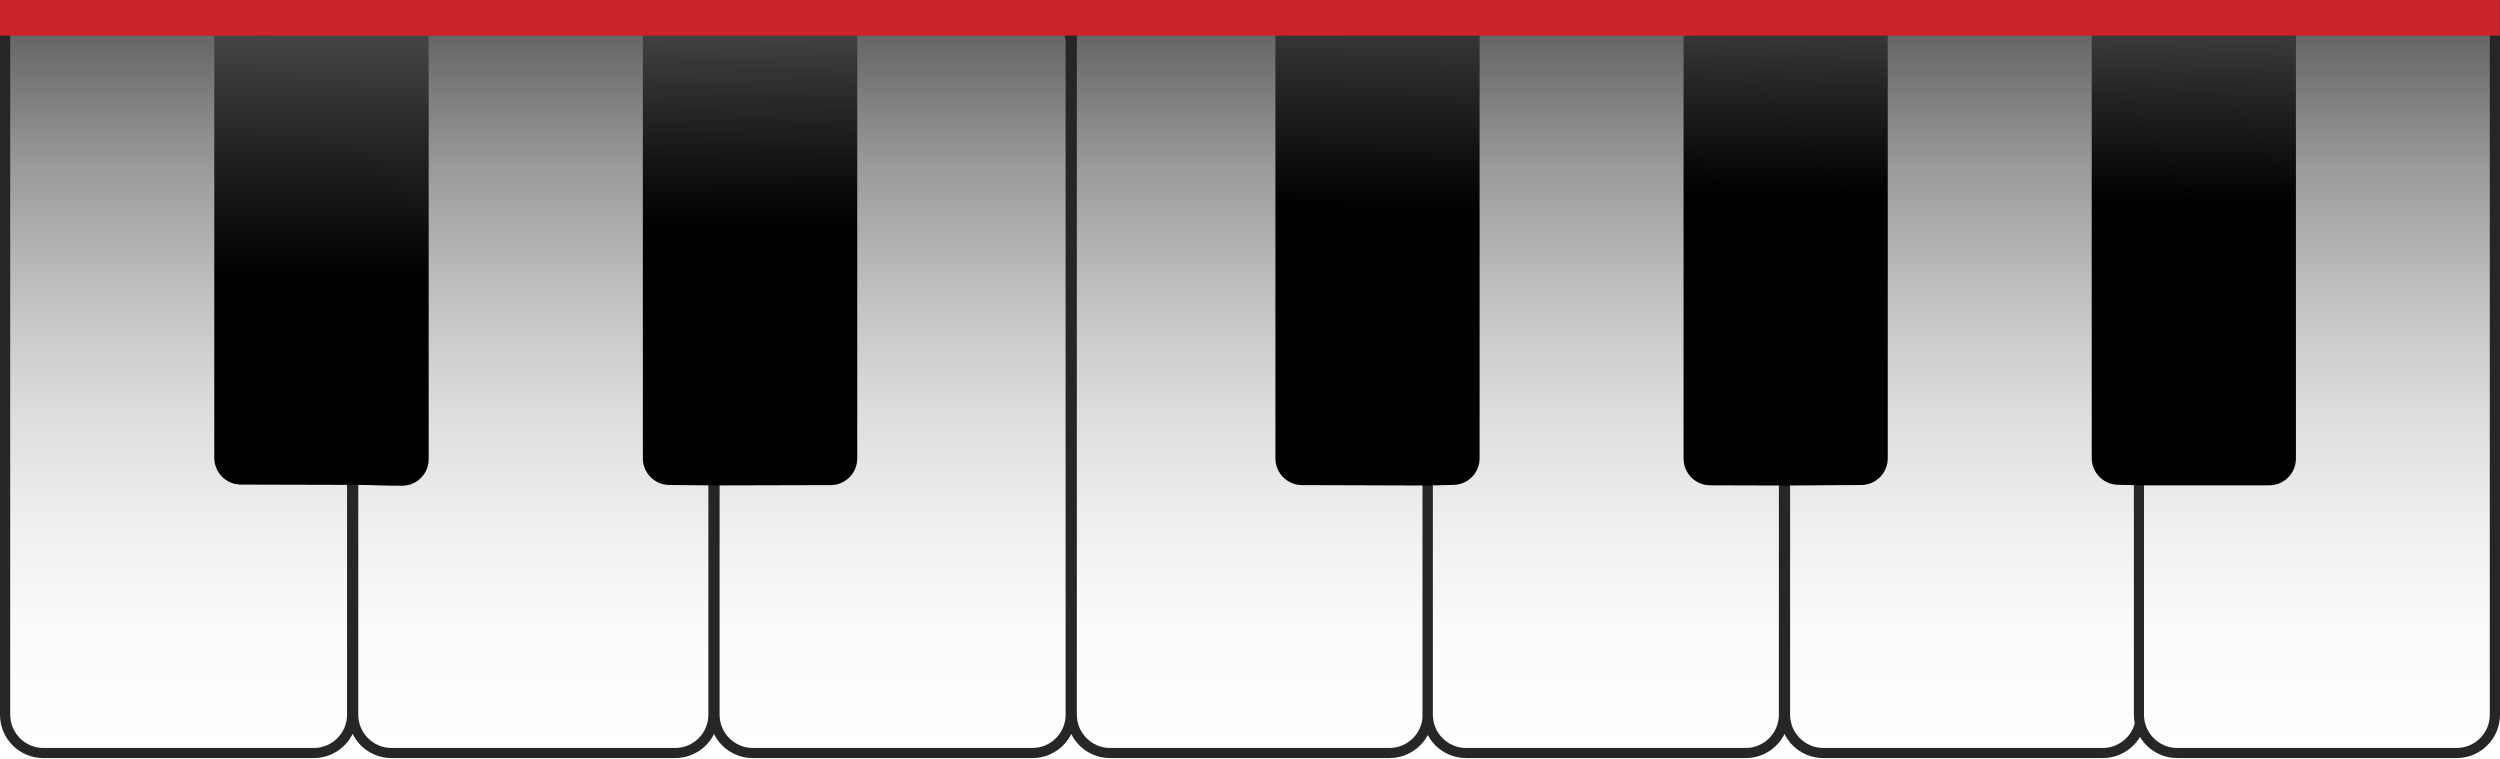
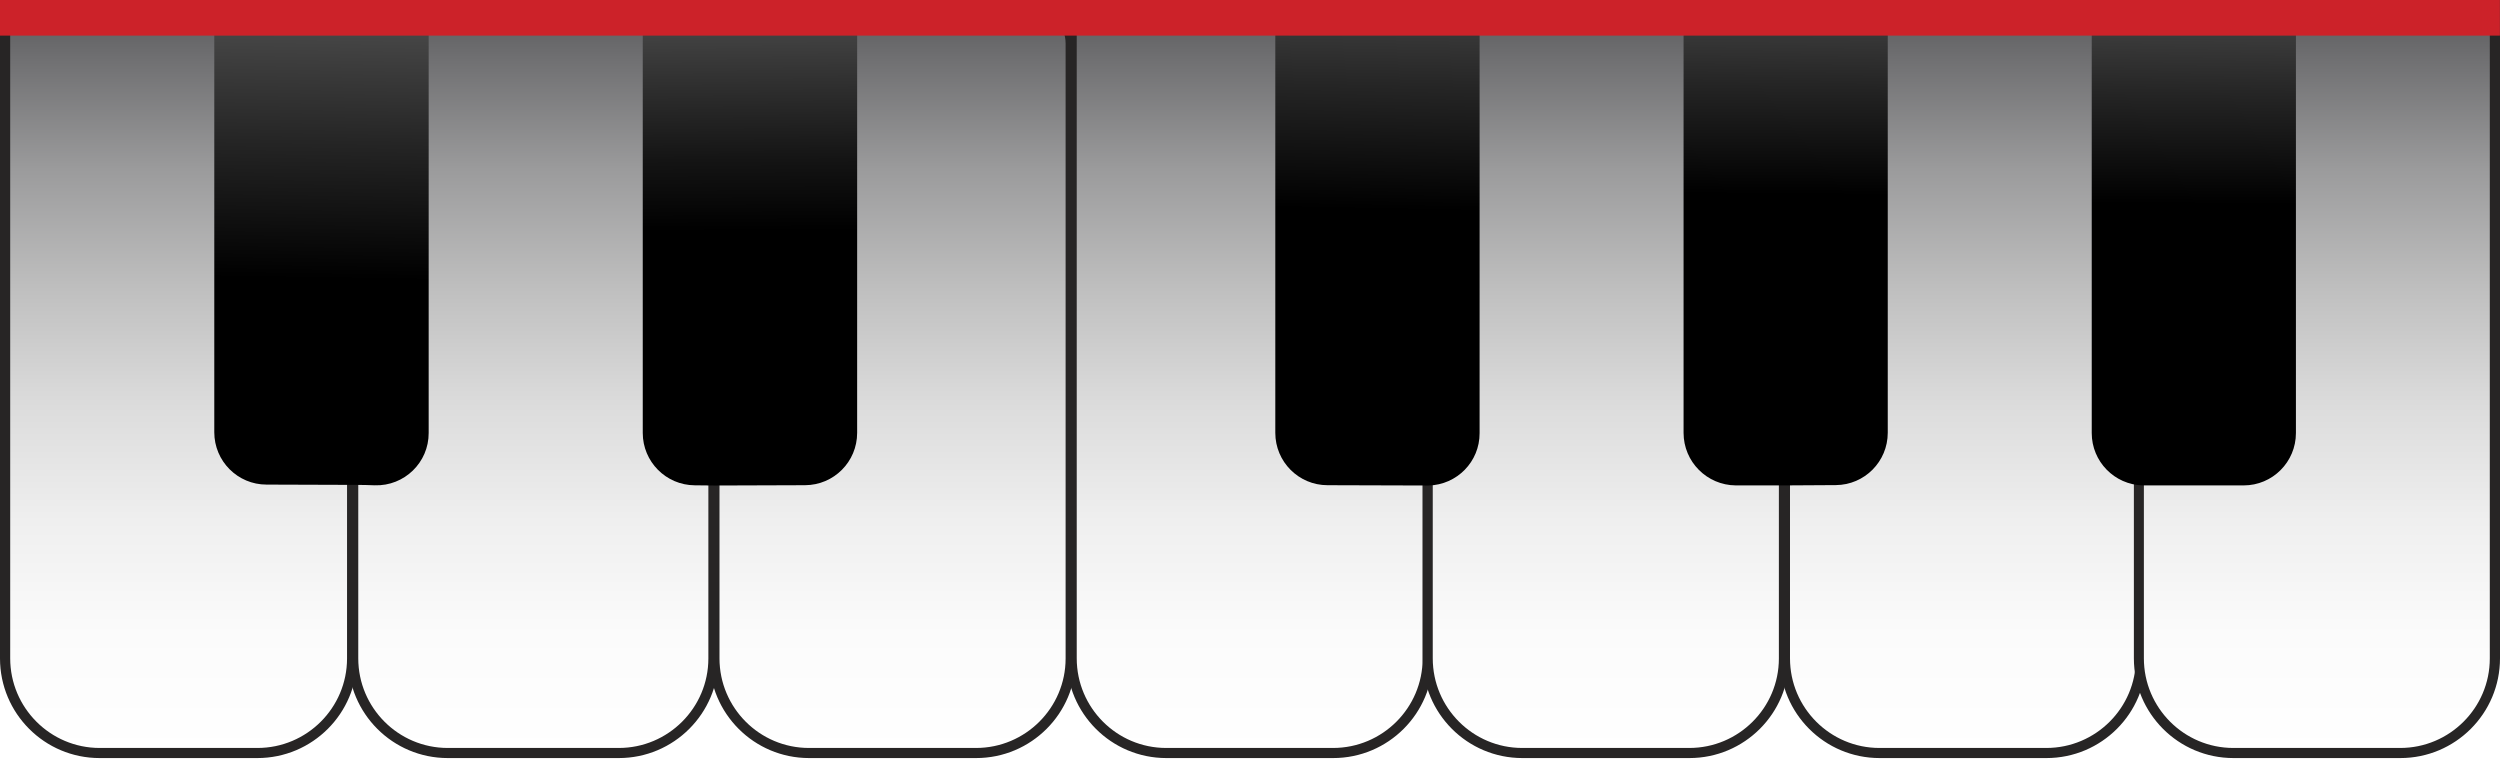
- <svg xmlns="http://www.w3.org/2000/svg" id="Layer_2" data-name="Layer 2" viewBox="0 0 245 74.3">
+ <svg xmlns="http://www.w3.org/2000/svg" xmlns:xlink="http://www.w3.org/1999/xlink" id="Layer_2" data-name="Layer 2" viewBox="0 0 245 74.3">
  <defs>
    <style>
      .cls-1 {
        fill: url(#linear-gradient-8);
      }

      .cls-2 {
        fill: url(#linear-gradient-7);
      }

      .cls-3 {
        fill: url(#linear-gradient-5);
      }

      .cls-4 {
        fill: url(#linear-gradient-6);
      }

      .cls-5 {
        fill: url(#linear-gradient-9);
      }

      .cls-6 {
        fill: url(#linear-gradient-4);
      }

      .cls-7 {
        fill: url(#linear-gradient-3);
      }

      .cls-8 {
        fill: url(#linear-gradient-2);
      }

      .cls-9 {
        fill: url(#linear-gradient);
      }

      .cls-10 {
        fill: #cc2229;
      }

      .cls-11 {
        fill: url(#linear-gradient-10);
      }

      .cls-12 {
        fill: url(#linear-gradient-11);
      }

      .cls-13 {
        fill: url(#linear-gradient-12);
      }

      .cls-14 {
        fill: #272525;
      }
    </style>
-     <linearGradient id="linear-gradient" x1="17.51" y1="73.8" x2="17.51" y2=".5" gradientUnits="userSpaceOnUse">
+     <linearGradient id="linear-gradient" x1="17.5" y1="73.8" x2="17.5" y2=".5" gradientUnits="userSpaceOnUse">
      <stop offset="0" stop-color="#fff" />
      <stop offset=".16" stop-color="#fbfbfb" />
      <stop offset=".31" stop-color="#efefef" />
      <stop offset=".47" stop-color="#dbdbdb" />
      <stop offset=".62" stop-color="#bfbfbf" />
      <stop offset=".78" stop-color="#9b9b9c" />
      <stop offset=".93" stop-color="#6f6f71" />
      <stop offset="1" stop-color="#59595b" />
    </linearGradient>
-     <linearGradient id="linear-gradient-2" x1="52.27" y1="73.8" x2="52.27" y2=".5" gradientUnits="userSpaceOnUse">
-       <stop offset="0" stop-color="#fff" />
-       <stop offset=".16" stop-color="#fbfbfb" />
-       <stop offset=".31" stop-color="#efefef" />
-       <stop offset=".47" stop-color="#dbdbdb" />
-       <stop offset=".62" stop-color="#bfbfbf" />
-       <stop offset=".78" stop-color="#9b9b9c" />
-       <stop offset=".93" stop-color="#6f6f71" />
-       <stop offset="1" stop-color="#59595b" />
-     </linearGradient>
-     <linearGradient id="linear-gradient-3" x1="87.47" y1="73.8" x2="87.47" y2=".5" gradientUnits="userSpaceOnUse">
-       <stop offset="0" stop-color="#fff" />
-       <stop offset=".16" stop-color="#fbfbfb" />
-       <stop offset=".31" stop-color="#efefef" />
-       <stop offset=".47" stop-color="#dbdbdb" />
-       <stop offset=".62" stop-color="#bfbfbf" />
-       <stop offset=".78" stop-color="#9b9b9c" />
-       <stop offset=".93" stop-color="#6f6f71" />
-       <stop offset="1" stop-color="#59595b" />
-     </linearGradient>
-     <linearGradient id="linear-gradient-4" x1="122.48" y1="73.8" x2="122.48" y2=".5" gradientUnits="userSpaceOnUse">
-       <stop offset="0" stop-color="#fff" />
-       <stop offset=".16" stop-color="#fbfbfb" />
-       <stop offset=".31" stop-color="#efefef" />
-       <stop offset=".47" stop-color="#dbdbdb" />
-       <stop offset=".62" stop-color="#bfbfbf" />
-       <stop offset=".78" stop-color="#9b9b9c" />
-       <stop offset=".93" stop-color="#6f6f71" />
-       <stop offset="1" stop-color="#59595b" />
-     </linearGradient>
-     <linearGradient id="linear-gradient-5" x1="157.37" y1="73.8" x2="157.37" y2=".5" gradientUnits="userSpaceOnUse">
-       <stop offset="0" stop-color="#fff" />
-       <stop offset=".16" stop-color="#fbfbfb" />
-       <stop offset=".31" stop-color="#efefef" />
-       <stop offset=".47" stop-color="#dbdbdb" />
-       <stop offset=".62" stop-color="#bfbfbf" />
-       <stop offset=".78" stop-color="#9b9b9c" />
-       <stop offset=".93" stop-color="#6f6f71" />
-       <stop offset="1" stop-color="#59595b" />
-     </linearGradient>
-     <linearGradient id="linear-gradient-6" x1="192.38" y1="73.8" x2="192.38" y2=".5" gradientUnits="userSpaceOnUse">
-       <stop offset="0" stop-color="#fff" />
-       <stop offset=".16" stop-color="#fbfbfb" />
-       <stop offset=".31" stop-color="#efefef" />
-       <stop offset=".47" stop-color="#dbdbdb" />
-       <stop offset=".62" stop-color="#bfbfbf" />
-       <stop offset=".78" stop-color="#9b9b9c" />
-       <stop offset=".93" stop-color="#6f6f71" />
-       <stop offset="1" stop-color="#59595b" />
-     </linearGradient>
-     <linearGradient id="linear-gradient-7" x1="227.05" y1="73.8" x2="227.05" y2=".5" gradientUnits="userSpaceOnUse">
-       <stop offset="0" stop-color="#fff" />
-       <stop offset=".16" stop-color="#fbfbfb" />
-       <stop offset=".31" stop-color="#efefef" />
-       <stop offset=".47" stop-color="#dbdbdb" />
-       <stop offset=".62" stop-color="#bfbfbf" />
-       <stop offset=".78" stop-color="#9b9b9c" />
-       <stop offset=".93" stop-color="#6f6f71" />
-       <stop offset="1" stop-color="#59595b" />
-     </linearGradient>
-     <linearGradient id="linear-gradient-8" x1="31.82" y1="2.51" x2="31.44" y2="27.35" gradientUnits="userSpaceOnUse">
+     <linearGradient id="linear-gradient-2" x1="52.27" x2="52.27" xlink:href="#linear-gradient" />
+     <linearGradient id="linear-gradient-3" x1="87.47" x2="87.47" xlink:href="#linear-gradient" />
+     <linearGradient id="linear-gradient-4" x1="122.48" x2="122.48" xlink:href="#linear-gradient" />
+     <linearGradient id="linear-gradient-5" x1="157.37" x2="157.37" xlink:href="#linear-gradient" />
+     <linearGradient id="linear-gradient-6" x1="192.38" x2="192.38" xlink:href="#linear-gradient" />
+     <linearGradient id="linear-gradient-7" x1="227.05" y1="73.8" x2="227.05" y2=".5" xlink:href="#linear-gradient" />
+     <linearGradient id="linear-gradient-8" x1="31.8" y1="2.51" x2="31.42" y2="27.33" gradientUnits="userSpaceOnUse">
      <stop offset="0" stop-color="#484848" />
      <stop offset=".46" stop-color="#252525" />
      <stop offset="1" stop-color="#000" />
    </linearGradient>
-     <linearGradient id="linear-gradient-9" x1="73.39" y1="1.62" x2="73.5" y2="22.64" gradientUnits="userSpaceOnUse">
+     <linearGradient id="linear-gradient-9" x1="73.4" y1="1.62" x2="73.51" y2="22.64" gradientUnits="userSpaceOnUse">
      <stop offset="0" stop-color="#484848" />
      <stop offset=".67" stop-color="#141414" />
      <stop offset="1" stop-color="#000" />
    </linearGradient>
-     <linearGradient id="linear-gradient-10" x1="135.48" y1="-1.78" x2="135.05" y2="20.56" gradientUnits="userSpaceOnUse">
-       <stop offset="0" stop-color="#484848" />
-       <stop offset=".46" stop-color="#252525" />
-       <stop offset="1" stop-color="#000" />
-     </linearGradient>
-     <linearGradient id="linear-gradient-11" x1="175.21" y1="-.95" x2="175.04" y2="19.06" gradientUnits="userSpaceOnUse">
-       <stop offset="0" stop-color="#484848" />
-       <stop offset=".46" stop-color="#252525" />
-       <stop offset="1" stop-color="#000" />
-     </linearGradient>
-     <linearGradient id="linear-gradient-12" x1="215.22" y1="-.03" x2="215.03" y2="19.99" gradientUnits="userSpaceOnUse">
-       <stop offset="0" stop-color="#484848" />
-       <stop offset=".46" stop-color="#252525" />
-       <stop offset="1" stop-color="#000" />
-     </linearGradient>
+     <linearGradient id="linear-gradient-10" x1="135.45" y1="-1.78" x2="135.03" y2="20.54" xlink:href="#linear-gradient-8" />
+     <linearGradient id="linear-gradient-11" x1="175.2" y1="-.95" x2="175.03" y2="19.06" xlink:href="#linear-gradient-8" />
+     <linearGradient id="linear-gradient-12" x1="215.21" y1="-.03" x2="215.02" y2="19.99" xlink:href="#linear-gradient-8" />
  </defs>
  <g id="Layer_1-2" data-name="Layer 1">
    <g>
      <g>
-         <path class="cls-9" d="M4.25,73.79c-1,0-1.94-.39-2.65-1.1-.71-.71-1.1-1.65-1.1-2.65V.5h30.26c2.07,0,3.75,1.68,3.75,3.75v65.8c0,2.07-1.68,3.75-3.75,3.75H4.25Z" />
-         <path class="cls-14" d="M30.76,1c1.79,0,3.25,1.46,3.25,3.25v65.8c0,1.79-1.46,3.25-3.25,3.25H4.25c-1.79,0-3.25-1.47-3.25-3.26V1h29.76ZM30.76,0H0v70.04c0,2.35,1.89,4.25,4.24,4.25h26.51s0,0,0,0c2.35,0,4.25-1.9,4.25-4.25V4.25c0-2.35-1.9-4.25-4.25-4.25h0Z" />
+         <path class="cls-9" d="M9.77,73.8c-5.11,0-9.27-4.16-9.27-9.27V.5h30.26c2.07,0,3.75,1.68,3.75,3.75v60.28c0,5.11-4.16,9.27-9.27,9.27h-15.47Z" />
+         <path class="cls-14" d="M30.76,1c1.79,0,3.25,1.46,3.25,3.25v60.28c0,4.84-3.94,8.77-8.78,8.77h-15.46c-4.84,0-8.77-3.94-8.77-8.78V1h29.76ZM30.76,0H0v64.52c0,5.4,4.37,9.77,9.76,9.77h15.46s0,0,0,0c5.4,0,9.77-4.38,9.77-9.77V4.25c0-2.35-1.9-4.25-4.25-4.25h0Z" />
      </g>
      <g>
-         <path class="cls-8" d="M38.36,73.79c-2.07,0-3.75-1.68-3.75-3.75V.5h35.31v69.55c0,2.07-1.68,3.75-3.75,3.75h-27.81Z" />
-         <path class="cls-14" d="M69.42,1v69.05c0,1.79-1.46,3.25-3.25,3.25h-27.81c-1.79,0-3.25-1.47-3.25-3.26V1h34.31ZM70.42,0h-36.3v70.04c0,2.35,1.89,4.25,4.24,4.25h27.81s0,0,0,0c2.35,0,4.25-1.9,4.25-4.25V0h0Z" />
+         <path class="cls-8" d="M43.88,73.8c-5.11,0-9.27-4.16-9.27-9.27V.5h30.29c2.77,0,5.02,2.25,5.02,5.02v59.01c0,5.11-4.16,9.27-9.27,9.27h-16.76Z" />
+         <path class="cls-14" d="M64.9,1c2.49,0,4.52,2.03,4.52,4.52v59.01c0,4.84-3.94,8.77-8.78,8.77h-16.76c-4.84,0-8.77-3.94-8.77-8.78V1h29.79ZM64.9,0h-30.78v64.52c0,5.4,4.37,9.77,9.76,9.77h16.76s0,0,0,0c5.4,0,9.77-4.38,9.77-9.77V5.52c0-3.05-2.47-5.52-5.52-5.52h0Z" />
      </g>
      <g>
-         <path class="cls-7" d="M73.77,73.79c-2.07,0-3.75-1.68-3.75-3.75V.5h31.16c2.07,0,3.75,1.68,3.75,3.75v65.8c0,2.07-1.68,3.75-3.75,3.75h-27.41Z" />
-         <path class="cls-14" d="M101.18,1c1.79,0,3.25,1.46,3.25,3.25v65.8c0,1.79-1.46,3.25-3.25,3.25h-27.41c-1.79,0-3.25-1.47-3.25-3.26V1h30.66ZM101.18,0h-31.65v70.04c0,2.35,1.89,4.25,4.24,4.25h27.41s0,0,0,0c2.35,0,4.25-1.9,4.25-4.25V4.25c0-2.35-1.9-4.25-4.25-4.25h0Z" />
+         <path class="cls-7" d="M79.29,73.8c-5.11,0-9.27-4.16-9.27-9.27V.5h31.16c2.07,0,3.75,1.68,3.75,3.75v60.28c0,5.11-4.16,9.27-9.27,9.27h-16.37Z" />
+         <path class="cls-14" d="M101.18,1c1.79,0,3.25,1.46,3.25,3.25v60.28c0,4.84-3.94,8.77-8.78,8.77h-16.37c-4.84,0-8.77-3.94-8.77-8.78V1h30.66ZM101.18,0h-31.65v64.52c0,5.4,4.37,9.77,9.76,9.77h16.37s0,0,0,0c5.4,0,9.77-4.38,9.77-9.77V4.25c0-2.35-1.9-4.25-4.25-4.25h0Z" />
      </g>
      <g>
-         <path class="cls-6" d="M108.78,73.79c-2.07,0-3.75-1.68-3.75-3.75V.5h34.89v69.55c0,2.07-1.68,3.75-3.75,3.75h-27.39Z" />
-         <path class="cls-14" d="M139.42,1v69.05c0,1.79-1.46,3.25-3.25,3.25h-27.39c-1.79,0-3.25-1.47-3.25-3.26V1h33.89ZM140.42,0h-35.88v70.04c0,2.35,1.89,4.25,4.24,4.25h27.39s0,0,0,0c2.35,0,4.25-1.9,4.25-4.25V0h0Z" />
+         <path class="cls-6" d="M114.3,73.8c-5.11,0-9.27-4.16-9.27-9.27V.5h29.87c2.77,0,5.02,2.25,5.02,5.02v59.01c0,5.11-4.16,9.27-9.27,9.27h-16.35Z" />
+         <path class="cls-14" d="M134.9,1c2.49,0,4.52,2.03,4.52,4.52v59.01c0,4.84-3.94,8.77-8.78,8.77h-16.35c-4.84,0-8.77-3.94-8.77-8.78V1h29.37ZM134.9,0h-30.36v64.52c0,5.4,4.37,9.77,9.76,9.77h16.35s0,0,0,0c5.4,0,9.77-4.38,9.77-9.77V5.52c0-3.05-2.47-5.52-5.52-5.52h0Z" />
      </g>
      <g>
-         <path class="cls-3" d="M143.67,73.79c-1,0-1.94-.39-2.65-1.1-.71-.71-1.1-1.65-1.1-2.65V.5h31.16c2.07,0,3.75,1.68,3.75,3.75v65.8c0,2.07-1.68,3.75-3.75,3.75h-27.41Z" />
-         <path class="cls-14" d="M171.08,1c1.79,0,3.25,1.46,3.25,3.25v65.8c0,1.79-1.46,3.25-3.25,3.25h-27.41c-1.79,0-3.25-1.47-3.25-3.26V1h30.66ZM171.08,0h-31.65v70.04c0,2.35,1.89,4.25,4.24,4.25h27.41s0,0,0,0c2.35,0,4.25-1.9,4.25-4.25V4.25C175.33,1.9,173.43,0,171.08,0h0Z" />
+         <path class="cls-3" d="M149.19,73.8c-5.11,0-9.27-4.16-9.27-9.27V.5h31.16c2.07,0,3.75,1.68,3.75,3.75v60.28c0,5.11-4.16,9.27-9.27,9.27h-16.37Z" />
+         <path class="cls-14" d="M171.08,1c1.79,0,3.25,1.46,3.25,3.25v60.28c0,4.84-3.94,8.77-8.78,8.77h-16.37c-4.84,0-8.77-3.94-8.77-8.78V1h30.66ZM171.08,0h-31.65v64.52c0,5.4,4.37,9.77,9.76,9.77h16.37s0,0,0,0c5.4,0,9.77-4.38,9.77-9.77V4.25C175.33,1.9,173.42,0,171.08,0h0Z" />
      </g>
      <g>
-         <path class="cls-4" d="M178.68,73.79c-2.07,0-3.75-1.68-3.75-3.75V.5h34.89v69.55c0,2.07-1.68,3.75-3.75,3.75h-27.39Z" />
-         <path class="cls-14" d="M209.32,1v69.05c0,1.79-1.46,3.25-3.25,3.25h-27.39c-1.79,0-3.25-1.47-3.25-3.26V1h33.89ZM210.32,0h-35.88v70.04c0,2.35,1.89,4.25,4.24,4.25h27.39s0,0,0,0c2.35,0,4.25-1.9,4.25-4.25V0h0Z" />
+         <path class="cls-4" d="M184.2,73.8c-5.11,0-9.27-4.16-9.27-9.27V.5h29.87c2.77,0,5.02,2.25,5.02,5.02v59.01c0,5.11-4.16,9.27-9.27,9.27h-16.35Z" />
+         <path class="cls-14" d="M204.8,1c2.49,0,4.52,2.03,4.52,4.52v59.01c0,4.84-3.94,8.77-8.78,8.77h-16.35c-4.84,0-8.77-3.94-8.77-8.78V1h29.37ZM204.8,0h-30.36v64.52c0,5.4,4.37,9.77,9.76,9.77h16.35s0,0,0,0c5.4,0,9.77-4.38,9.77-9.77V5.52C210.32,2.47,207.85,0,204.8,0h0Z" />
      </g>
      <g>
-         <path class="cls-2" d="M213.36,73.79c-2.07,0-3.75-1.68-3.75-3.75V.5h34.89v69.55c0,2.07-1.68,3.75-3.75,3.75h-27.39Z" />
-         <path class="cls-14" d="M244,1v69.05c0,1.79-1.46,3.25-3.25,3.25h-27.39c-1.79,0-3.25-1.47-3.25-3.26V1h33.89ZM245,0h-35.88v70.04c0,2.35,1.89,4.25,4.24,4.25h27.39s0,0,0,0c2.35,0,4.25-1.9,4.25-4.25V0h0Z" />
+         <path class="cls-2" d="M218.88,73.8c-5.11,0-9.27-4.16-9.27-9.27V.5h34.89v64.03c0,5.11-4.16,9.27-9.27,9.27h-16.35Z" />
+         <path class="cls-14" d="M244,1v63.53c0,4.84-3.94,8.77-8.78,8.77h-16.35c-4.84,0-8.77-3.94-8.77-8.78V1h33.89ZM245,0h-35.88v64.52c0,5.4,4.37,9.77,9.76,9.77h16.35s0,0,0,0c5.4,0,9.77-4.38,9.77-9.77V0h0Z" />
      </g>
-       <path class="cls-1" d="M42.01.72v44.26c.01,1.43-1.13,2.6-2.56,2.62-1.59.02-3.01-.08-4.44-.08l-11.4-.03c-1.44,0-2.61-1.18-2.61-2.62V.72h21.01Z" />
-       <path class="cls-5" d="M84.01.77v44.15c0,1.44-1.16,2.62-2.6,2.62l-11.4.03-4.41-.04c-1.44-.01-2.6-1.18-2.6-2.62V.77h21.01Z" />
-       <path class="cls-11" d="M145,.76v44.14c.01,1.42-1.12,2.59-2.55,2.62l-2.45.06-12.4-.04c-1.44,0-2.61-1.18-2.61-2.62V.76h20.01Z" />
-       <path class="cls-12" d="M185,.77v44.14c0,1.44-1.15,2.61-2.6,2.62l-7.4.05-7.4-.02c-1.44,0-2.61-1.18-2.61-2.62V.77h20.01Z" />
-       <path class="cls-13" d="M225,.76v44.18c0,1.45-1.16,2.62-2.61,2.62h-12.39s-2.46-.05-2.46-.05c-1.42-.04-2.55-1.2-2.55-2.62V.76h20.01Z" />
+       <path class="cls-1" d="M42.01.72v41.71c.01,2.9-2.39,5.22-5.28,5.13-.58-.02-1.15-.04-1.72-.04l-8.89-.03c-2.83,0-5.12-2.3-5.12-5.13V.72h21.01Z" />
+       <path class="cls-5" d="M84,.77v41.65c0,2.83-2.28,5.12-5.11,5.13l-8.89.03-1.92-.02c-2.82-.02-5.09-2.32-5.09-5.13V.77h21.01Z" />
+       <path class="cls-11" d="M145,.76v41.69c.01,2.79-2.21,5.06-5,5.13h0s-9.9-.03-9.9-.03c-2.83,0-5.12-2.3-5.12-5.13V.76h20.01Z" />
+       <path class="cls-12" d="M185,.77v41.64c0,2.82-2.27,5.11-5.09,5.13l-4.91.03h-4.89c-2.83-.02-5.12-2.32-5.12-5.15V.77h20.01Z" />
+       <path class="cls-13" d="M225,.76v41.68c0,2.83-2.29,5.13-5.12,5.13h-9.88s-.01,0-.01,0c-2.78-.07-5-2.35-5-5.13V.76h20.01Z" />
      <rect class="cls-10" x="0" y="0" width="244.99" height="3.49" />
    </g>
  </g>
</svg>
